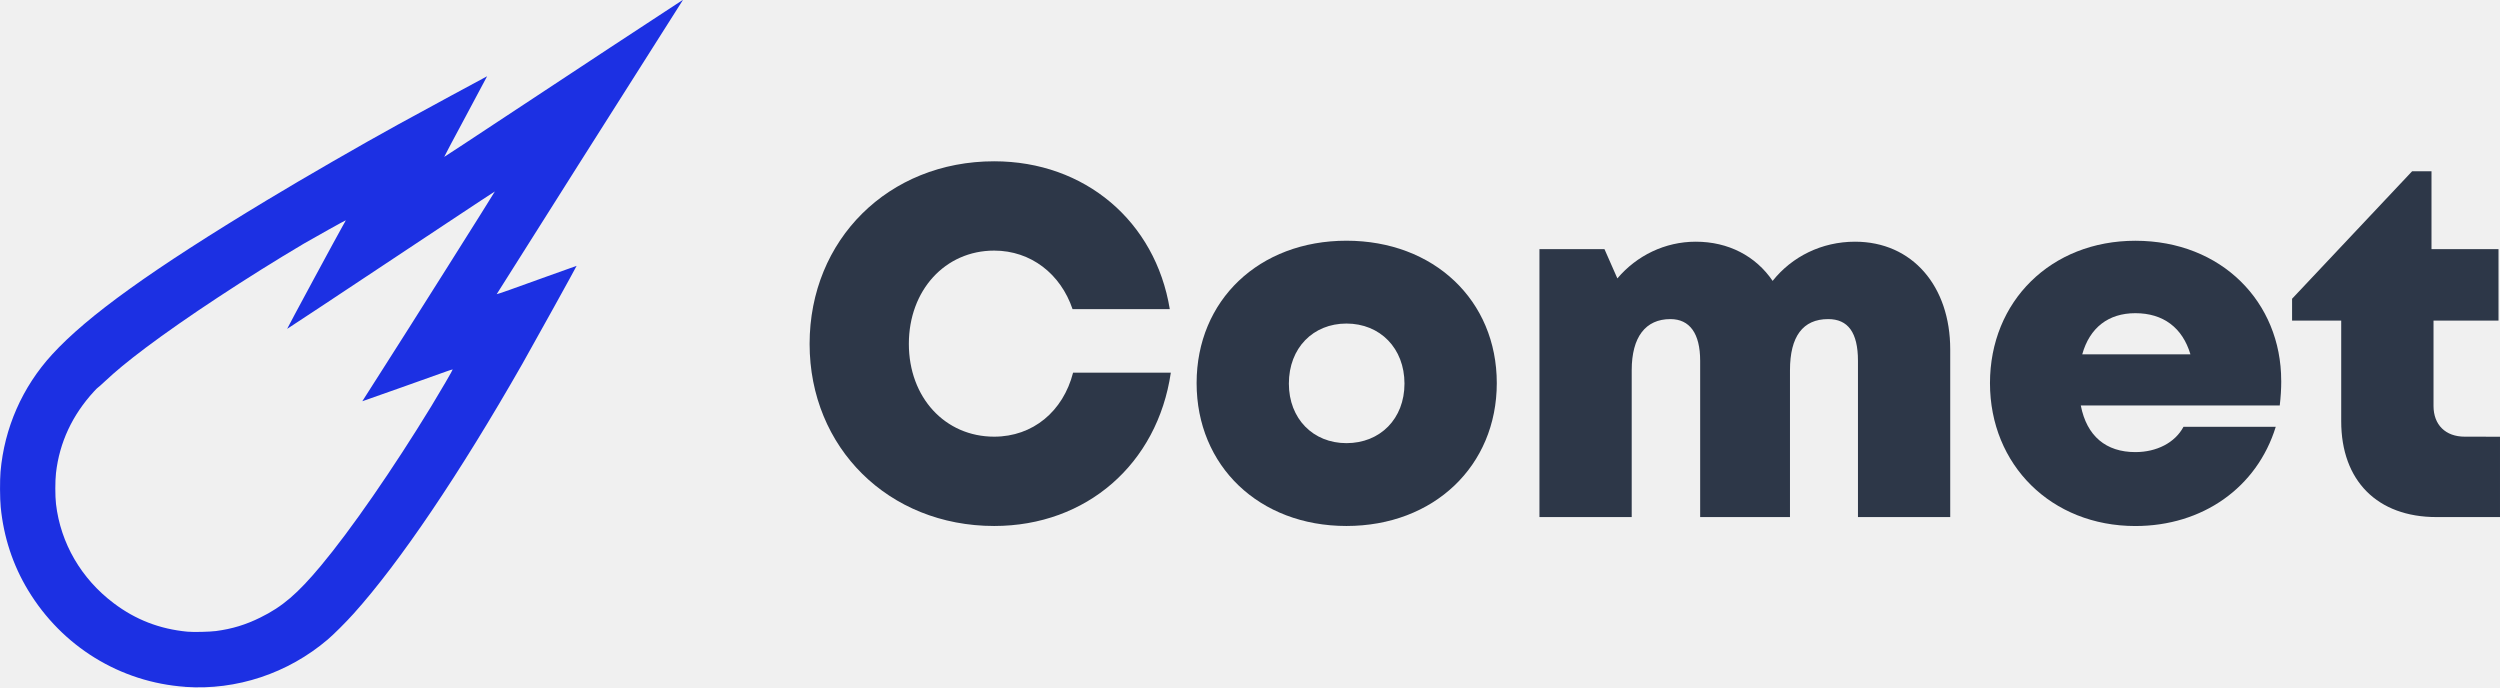
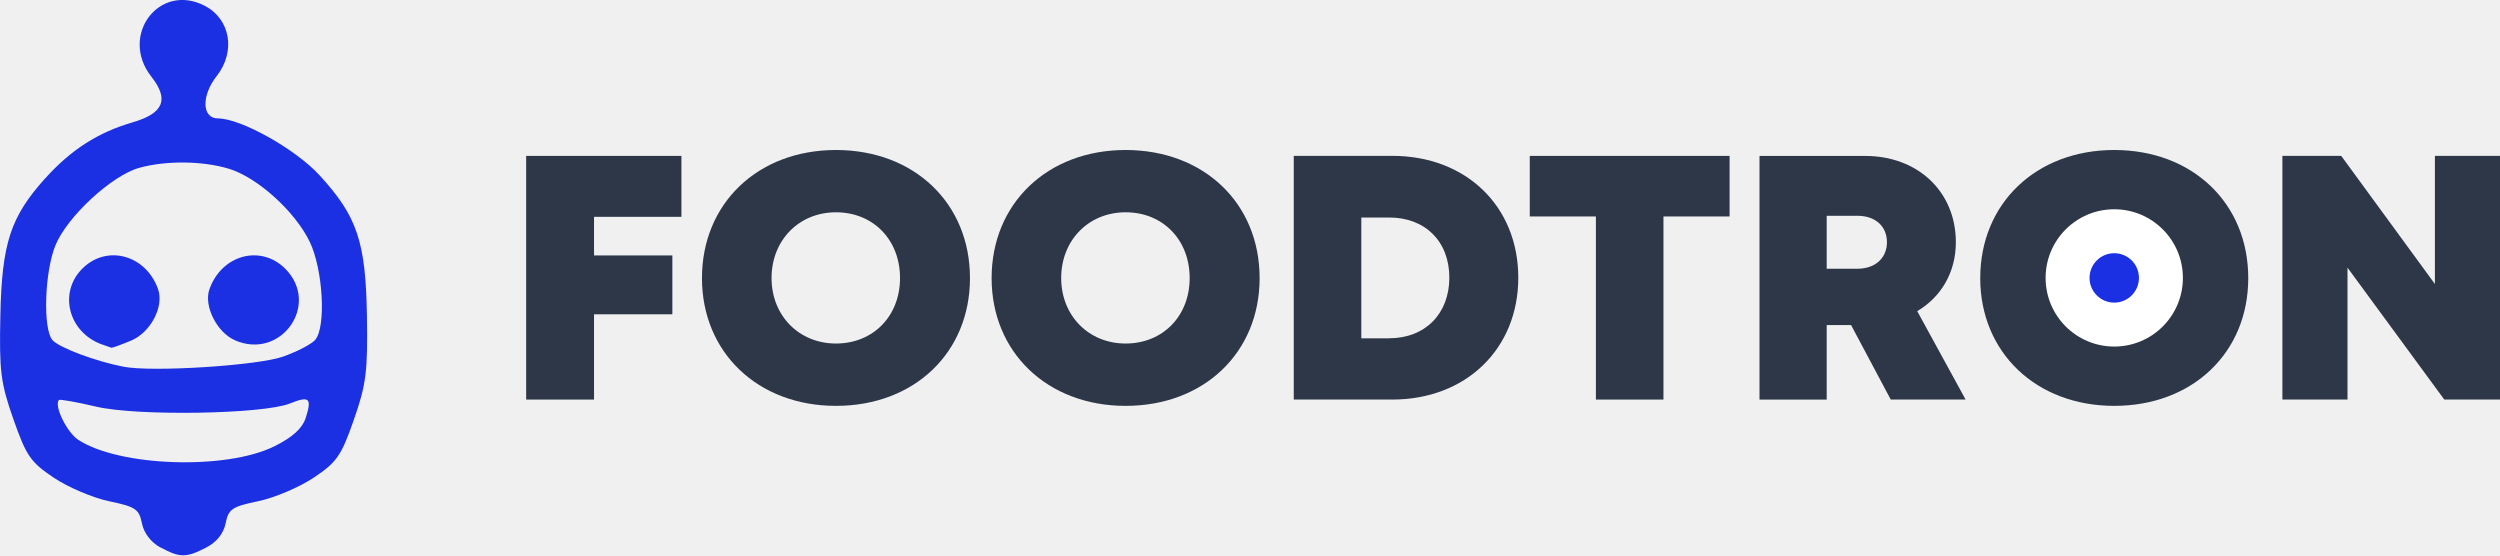
- <svg xmlns="http://www.w3.org/2000/svg" width="38.754mm" height="10.655mm" version="1.1" viewBox="0 0 38.754 10.655" id="svg6">
+ <svg xmlns="http://www.w3.org/2000/svg" width="47.965mm" height="10.656mm" version="1.1" viewBox="0 0 47.965 10.656" id="svg6">
  <defs id="defs10" />
-   <path d="m 2.871,10.647 c -1.008,-0.071 -1.909,-0.625 -2.436,-1.498 -0.236,-0.39 -0.379,-0.825 -0.424,-1.289 -0.013,-0.131 -0.014,-0.416 -0.003,-0.546 0.059,-0.68 0.338,-1.315 0.8,-1.819 0.547,-0.598 1.549,-1.317 3.328,-2.391 0.581,-0.351 1.483,-0.871 2.041,-1.177 0.35,-0.192 1.372,-0.746 1.374,-0.745 0.001,7.9e-4 -0.149,0.282 -0.333,0.624 -0.184,0.343 -0.334,0.624 -0.332,0.626 0.001,0.001 0.433,-0.282 0.958,-0.63 0.744,-0.493 2.675,-1.763 2.734,-1.799 0.009,-0.006 0.009,-0.004 -5.1e-4,0.011 -0.477,0.748 -2.88,4.544 -2.878,4.546 0.004,0.004 0.282,-0.094 0.766,-0.27 0.259,-0.094 0.472,-0.17 0.473,-0.169 0.003,0.003 -0.678,1.232 -0.841,1.519 -0.971,1.702 -1.901,3.078 -2.616,3.873 -0.126,0.14 -0.307,0.32 -0.403,0.402 -0.616,0.524 -1.412,0.788 -2.206,0.733 z m 0.478,-0.865 c 0.25,-0.033 0.462,-0.098 0.686,-0.209 0.344,-0.169 0.576,-0.368 0.941,-0.805 0.462,-0.553 1.114,-1.495 1.709,-2.469 0.135,-0.221 0.337,-0.568 0.333,-0.572 -0.002,-0.002 -0.047,0.012 -0.099,0.031 -0.053,0.019 -0.367,0.131 -0.699,0.249 -0.332,0.118 -0.603,0.214 -0.604,0.213 -7.44e-4,-0.001 0.138,-0.219 0.308,-0.483 0.333,-0.518 1.75,-2.765 1.747,-2.769 -0.001,-0.001 -0.33,0.215 -0.73,0.481 -1.942,1.289 -2.488,1.651 -2.49,1.649 -0.003,-0.003 0.798,-1.487 0.861,-1.595 0.027,-0.047 0.049,-0.086 0.048,-0.088 -0.003,-0.003 -0.503,0.276 -0.652,0.363 -0.873,0.517 -1.84,1.154 -2.454,1.616 -0.285,0.215 -0.458,0.358 -0.637,0.526 -0.05,0.047 -0.094,0.086 -0.097,0.086 -0.004,0 -0.032,0.028 -0.064,0.063 -0.336,0.366 -0.534,0.791 -0.588,1.263 -0.014,0.122 -0.014,0.361 1.09e-4,0.481 0.071,0.607 0.391,1.158 0.894,1.537 0.34,0.257 0.713,0.401 1.142,0.442 0.093,0.009 0.345,0.003 0.445,-0.01 z" fill="#ffffff" stroke-width="0.007" id="path2" style="fill:#1c30e3;fill-opacity:1" />
-   <g aria-label="Comet" id="text1571" style="font-size:10.583px;line-height:1.25;stroke-width:0.265;fill:#2d3748;fill-opacity:1" transform="matrix(0.7267309,0,0,0.7267309,25.32685,14.27191)">
-     <path d="m -13.644,-8.419 c 1.968,0 3.482,-1.323 3.768,-3.27 h -2.085 c -0.212,0.825 -0.857,1.365 -1.683,1.365 -1.048,0 -1.82,-0.836 -1.82,-1.979 0,-1.143 0.773,-1.99 1.82,-1.99 0.783,0 1.418,0.497 1.672,1.249 h 2.074 c -0.307,-1.873 -1.81,-3.154 -3.746,-3.154 -2.254,0 -3.937,1.672 -3.937,3.895 0,2.212 1.683,3.884 3.937,3.884 z" style="font-family:Mont;-inkscape-font-specification:Mont;fill:#2d3748;fill-opacity:1" id="path5655" />
-     <path d="m -6.13,-8.419 c 1.863,0 3.207,-1.281 3.207,-3.048 0,-1.767 -1.344,-3.037 -3.207,-3.037 -1.863,0 -3.196,1.27 -3.196,3.037 0,1.767 1.333,3.048 3.196,3.048 z m 0,-1.767 c -0.709,0 -1.228,-0.519 -1.228,-1.27 0,-0.762 0.519,-1.281 1.228,-1.281 0.72,0 1.238,0.529 1.238,1.281 0,0.751 -0.519,1.27 -1.238,1.27 z" style="font-family:Mont;-inkscape-font-specification:Mont;fill:#2d3748;fill-opacity:1" id="path5657" />
-     <path d="m 4.718,-14.483 c -0.709,0 -1.344,0.317 -1.757,0.836 -0.36,-0.529 -0.942,-0.836 -1.64,-0.836 -0.656,0 -1.259,0.296 -1.672,0.783 l -0.275,-0.624 H -2.013 v 5.715 h 1.968 v -3.133 c 0,-0.709 0.296,-1.09 0.825,-1.09 0.413,0 0.635,0.307 0.635,0.889 v 3.334 h 1.916 v -3.133 c 0,-0.72 0.275,-1.09 0.815,-1.09 0.423,0 0.635,0.286 0.635,0.889 v 3.334 h 1.968 v -3.577 c 0,-1.344 -0.804,-2.297 -2.032,-2.297 z" style="font-family:Mont;-inkscape-font-specification:Mont;fill:#2d3748;fill-opacity:1" id="path5659" />
-     <path d="m 13.809,-11.519 c 0,-1.672 -1.27,-2.984 -3.111,-2.984 -1.799,0 -3.101,1.291 -3.101,3.037 0,1.746 1.312,3.048 3.101,3.048 1.429,0 2.593,-0.815 2.995,-2.117 h -1.968 c -0.18,0.339 -0.571,0.54 -1.027,0.54 -0.624,0 -1.037,-0.339 -1.164,-0.995 h 4.244 c 0.021,-0.18 0.032,-0.349 0.032,-0.529 z m -3.111,-1.439 c 0.593,0 1.005,0.307 1.175,0.878 H 9.565 c 0.159,-0.571 0.561,-0.878 1.132,-0.878 z" style="font-family:Mont;-inkscape-font-specification:Mont;fill:#2d3748;fill-opacity:1" id="path5661" />
-     <path d="m 17.725,-10.324 c -0.413,0 -0.667,-0.254 -0.667,-0.656 v -1.82 h 1.386 v -1.524 h -1.429 v -1.662 h -0.413 l -2.561,2.72 v 0.466 h 1.048 v 2.148 c 0,1.27 0.773,2.043 2.032,2.043 h 1.355 v -1.714 z" style="font-family:Mont;-inkscape-font-specification:Mont;fill:#2d3748;fill-opacity:1" id="path5663" />
-   </g>
+   <path d="M 13.074,4.16 V 2.991 h -2.979 v 4.675 h 1.302 V 6.03 h 1.503 V 4.901 H 11.397 V 4.16 Z" style="font-size:8.125px;line-height:1.25;font-family:Mont;-inkscape-font-specification:Mont;fill:#2d3748;stroke-width:0.167" id="path111" />
+   <path d="m 16.039,7.787 c 1.503,0 2.571,-1.022 2.571,-2.451 0,-1.436 -1.069,-2.458 -2.571,-2.458 -1.503,0 -2.571,1.029 -2.571,2.458 0,1.423 1.069,2.451 2.571,2.451 z m 0,-1.196 c -0.708,0 -1.236,-0.534 -1.236,-1.256 0,-0.728 0.528,-1.262 1.236,-1.262 0.715,0 1.229,0.528 1.229,1.262 0,0.728 -0.514,1.256 -1.229,1.256 z" style="font-size:8.125px;line-height:1.25;font-family:Mont;-inkscape-font-specification:Mont;fill:#2d3748;stroke-width:0.167" id="path113" />
+   <path d="m 21.596,7.787 c 1.503,0 2.571,-1.022 2.571,-2.451 0,-1.436 -1.069,-2.458 -2.571,-2.458 -1.503,0 -2.571,1.029 -2.571,2.458 0,1.423 1.069,2.451 2.571,2.451 z m 0,-1.196 c -0.708,0 -1.236,-0.534 -1.236,-1.256 0,-0.728 0.528,-1.262 1.236,-1.262 0.715,0 1.229,0.528 1.229,1.262 0,0.728 -0.514,1.256 -1.229,1.256 z" style="font-size:8.125px;line-height:1.25;font-family:Mont;-inkscape-font-specification:Mont;fill:#2d3748;stroke-width:0.167" id="path115" />
+   <path d="m 26.712,2.991 h -1.89 v 4.675 h 1.89 c 1.416,0 2.418,-0.975 2.418,-2.338 0,-1.369 -1.002,-2.338 -2.418,-2.338 z m -0.06,3.5 H 26.118 V 4.173 h 0.534 c 0.695,0 1.155,0.461 1.155,1.155 0,0.688 -0.461,1.162 -1.155,1.162 z" style="font-size:8.125px;line-height:1.25;font-family:Mont;-inkscape-font-specification:Mont;fill:#2d3748;stroke-width:0.167" id="path117" />
+   <path d="m 33.184,2.991 h -3.834 v 1.162 h 1.269 v 3.513 h 1.296 V 4.153 h 1.269 z" style="font-size:8.125px;line-height:1.25;font-family:Mont;-inkscape-font-specification:Mont;fill:#2d3748;stroke-width:0.167" id="path119" />
+   <path d="M 36.276,7.666 H 37.712 L 36.784,5.97 c 0.461,-0.274 0.741,-0.748 0.741,-1.322 0,-0.975 -0.735,-1.656 -1.737,-1.656 h -2.03 v 4.675 h 1.289 V 6.237 h 0.468 z M 35.047,4.14 h 0.588 c 0.361,0 0.568,0.214 0.568,0.508 0,0.287 -0.207,0.508 -0.568,0.508 h -0.588 z" style="font-size:8.125px;line-height:1.25;font-family:Mont;-inkscape-font-specification:Mont;fill:#2d3748;stroke-width:0.167" id="path121" />
+   <path style="font-size:8.125px;line-height:1.25;font-family:Mont;-inkscape-font-specification:Mont;fill:#2d3748;stroke-width:0.167" d="m 40.564,6.591 c -0.708,0 -1.236,-0.534 -1.236,-1.256 0,-0.728 0.528,-1.262 1.236,-1.262 0.715,0 1.229,0.528 1.229,1.262 0,0.728 -0.514,1.256 -1.229,1.256 z" id="path372" />
+   <path style="font-size:8.125px;line-height:1.25;font-family:Mont;-inkscape-font-specification:Mont;fill:#2d3748;stroke-width:0.167" d="m 40.564,7.787 c 1.503,0 2.571,-1.022 2.571,-2.451 0,-1.436 -1.069,-2.458 -2.571,-2.458 -1.503,0 -2.571,1.029 -2.571,2.458 0,1.423 1.069,2.451 2.571,2.451 z" id="path123" />
+   <path d="M 46.716,2.991 V 5.449 L 44.919,2.991 h -1.129 v 4.675 h 1.249 V 5.135 l 1.857,2.531 h 1.069 V 2.991 Z" style="font-size:8.125px;line-height:1.25;font-family:Mont;-inkscape-font-specification:Mont;fill:#2d3748;stroke-width:0.167" id="path125" />
+   <circle style="fill:#ffffff;fill-opacity:1;stroke-width:5.222;stroke-linecap:round;stroke-linejoin:round;paint-order:markers stroke fill" id="path13588-1" cx="40.564" cy="5.332" r="1.317" />
+   <circle style="fill:#1c30e3;fill-opacity:1;stroke-width:1.88;stroke-linecap:round;stroke-linejoin:round;paint-order:markers stroke fill" id="circle694" cx="40.564" cy="5.332" r="0.474" />
+   <path style="fill:#1c30e3;fill-opacity:1;stroke-width:0.105" d="m 3.076,10.503 c -0.179,-0.097 -0.316,-0.276 -0.353,-0.463 -0.054,-0.271 -0.124,-0.318 -0.625,-0.422 -0.31,-0.064 -0.789,-0.267 -1.064,-0.451 -0.446,-0.298 -0.529,-0.419 -0.776,-1.121 -0.246,-0.7 -0.274,-0.922 -0.251,-1.994 0.029,-1.385 0.195,-1.893 0.861,-2.631 0.498,-0.551 1.012,-0.88 1.674,-1.073 0.598,-0.174 0.707,-0.438 0.362,-0.877 -0.62,-0.788 0.15,-1.812 1.022,-1.361 0.496,0.256 0.602,0.879 0.23,1.351 -0.296,0.377 -0.282,0.811 0.026,0.811 0.438,1.6e-4 1.485,0.586 1.947,1.089 0.724,0.788 0.888,1.277 0.911,2.701 0.017,1.069 -0.014,1.314 -0.252,1.994 -0.241,0.69 -0.325,0.812 -0.77,1.109 -0.275,0.184 -0.753,0.387 -1.064,0.451 -0.502,0.104 -0.571,0.151 -0.625,0.423 -0.04,0.198 -0.172,0.363 -0.374,0.467 -0.383,0.198 -0.505,0.198 -0.878,-0.005 z M 5.268,8.561 c 0.35,-0.175 0.534,-0.344 0.599,-0.548 0.12,-0.376 0.068,-0.422 -0.307,-0.271 -0.512,0.205 -2.929,0.245 -3.714,0.06 -0.375,-0.088 -0.696,-0.145 -0.714,-0.128 -0.102,0.102 0.148,0.619 0.369,0.764 0.788,0.516 2.845,0.584 3.766,0.123 z m 0.167,-1.721 c 0.271,-0.096 0.547,-0.24 0.614,-0.321 0.211,-0.254 0.148,-1.354 -0.107,-1.881 -0.283,-0.585 -1.008,-1.238 -1.556,-1.402 -0.506,-0.151 -1.205,-0.158 -1.717,-0.015 -0.529,0.147 -1.388,0.944 -1.608,1.492 -0.206,0.513 -0.239,1.588 -0.057,1.809 0.119,0.144 0.827,0.41 1.367,0.514 0.552,0.107 2.575,-0.022 3.064,-0.195 z m -3.484,-0.233 c -0.639,-0.234 -0.833,-0.992 -0.372,-1.453 0.47,-0.47 1.221,-0.265 1.454,0.395 0.117,0.333 -0.143,0.829 -0.516,0.985 -0.192,0.08 -0.363,0.142 -0.379,0.138 -0.016,-0.005 -0.1,-0.034 -0.187,-0.066 z m 2.56,-0.077 c -0.35,-0.151 -0.606,-0.66 -0.493,-0.98 0.233,-0.661 0.984,-0.865 1.454,-0.395 0.68,0.68 -0.075,1.759 -0.962,1.375 z" id="path1010" />
</svg>
